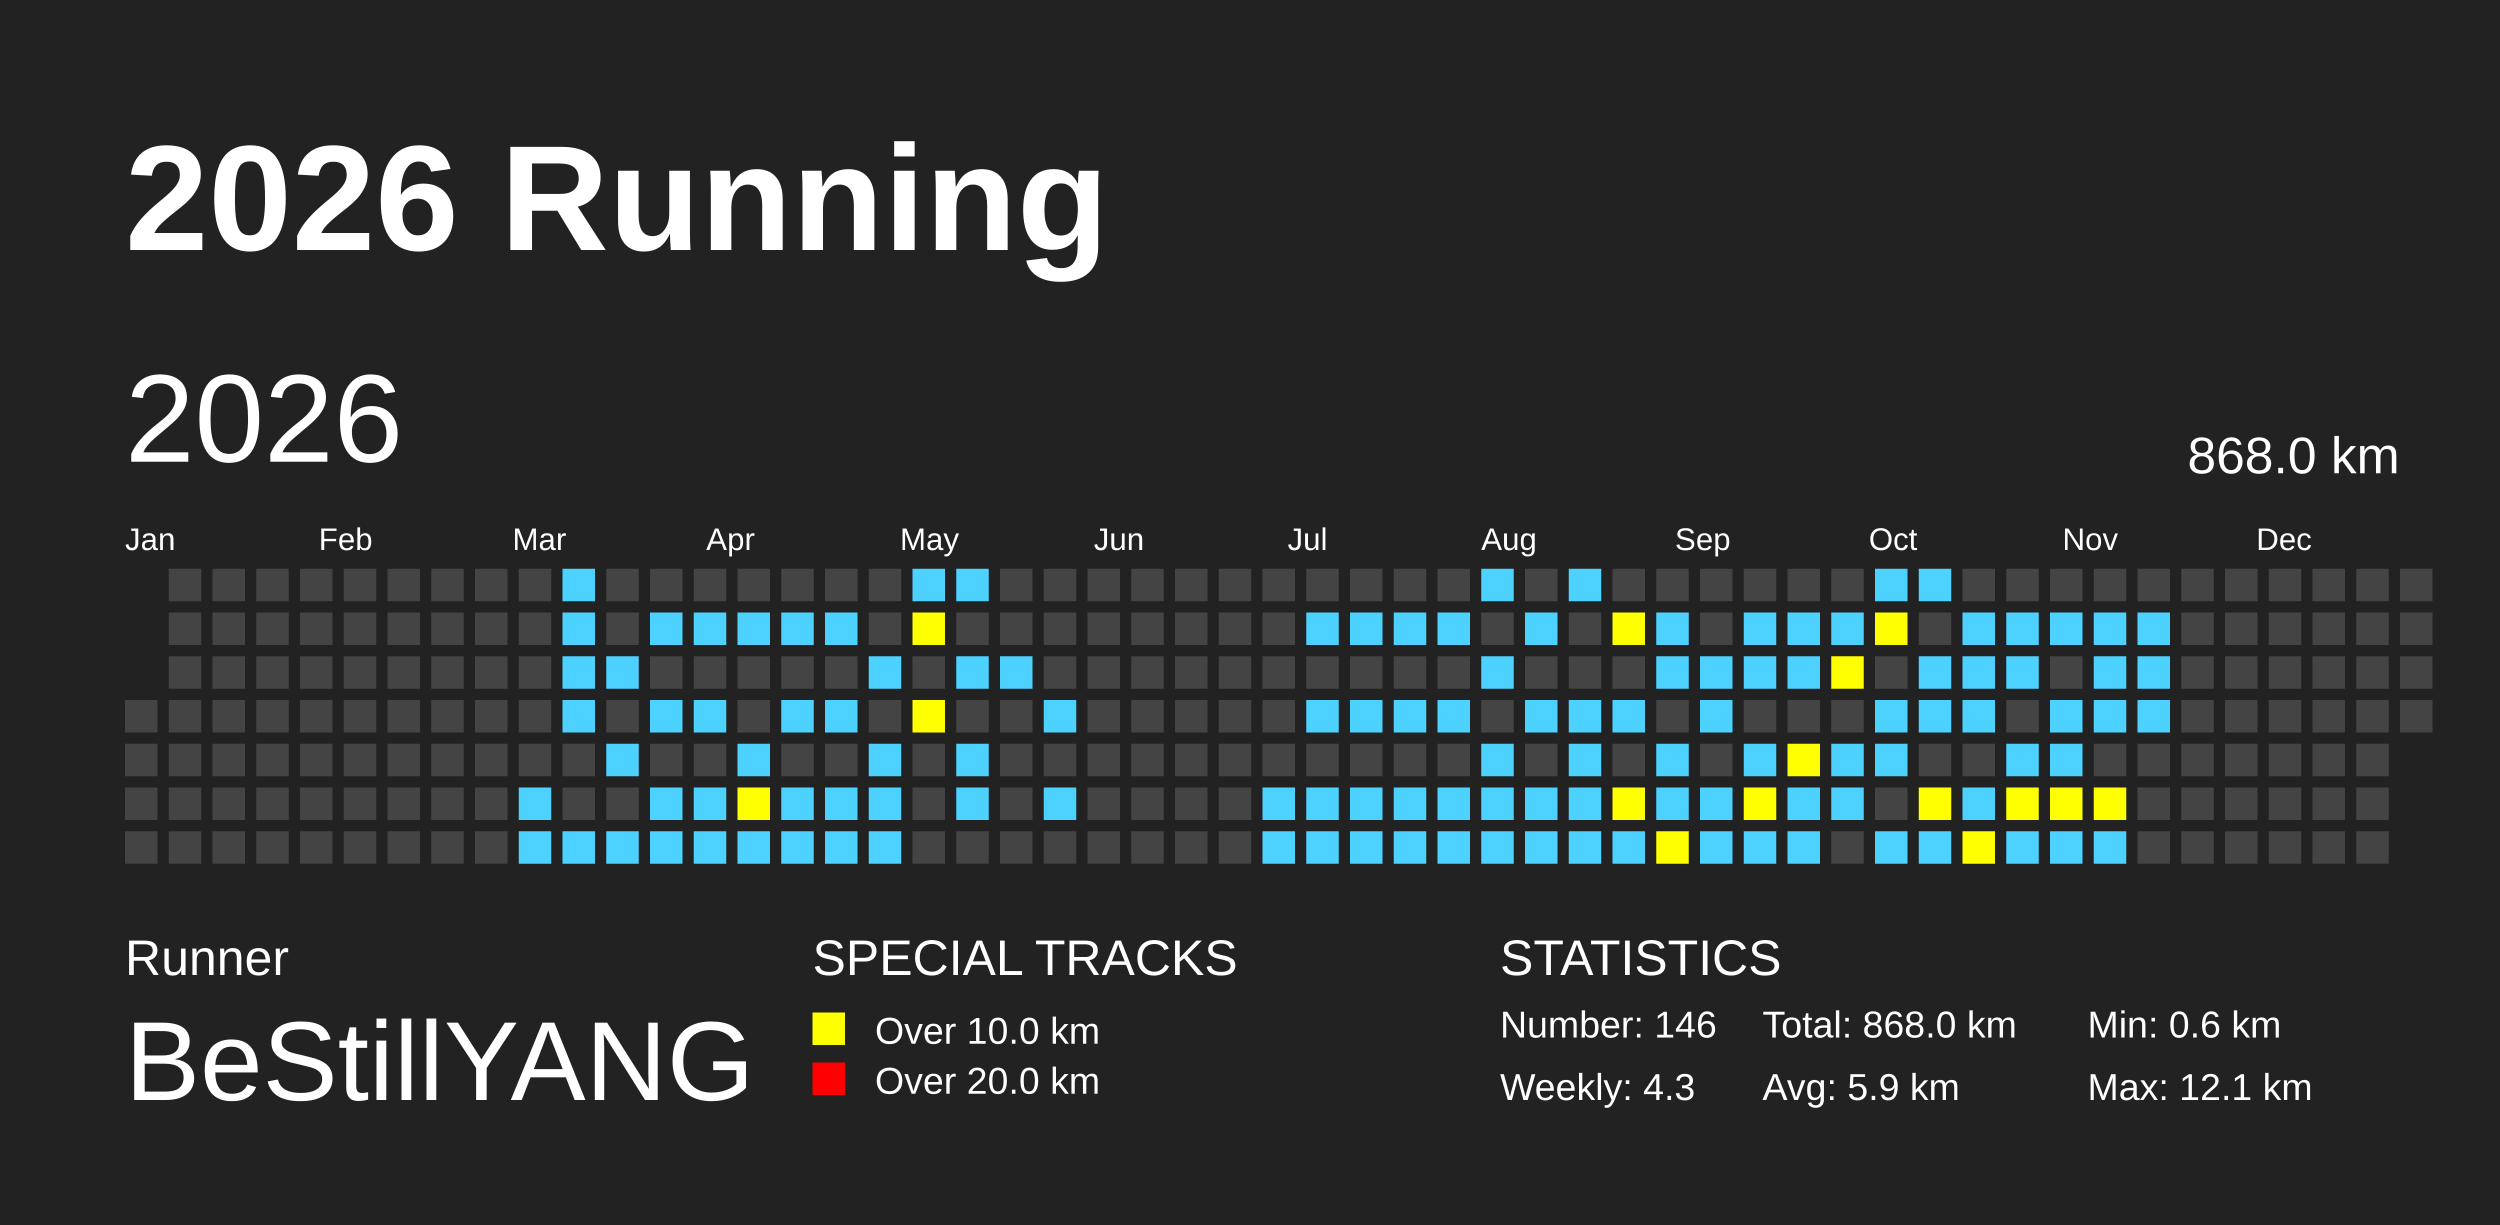
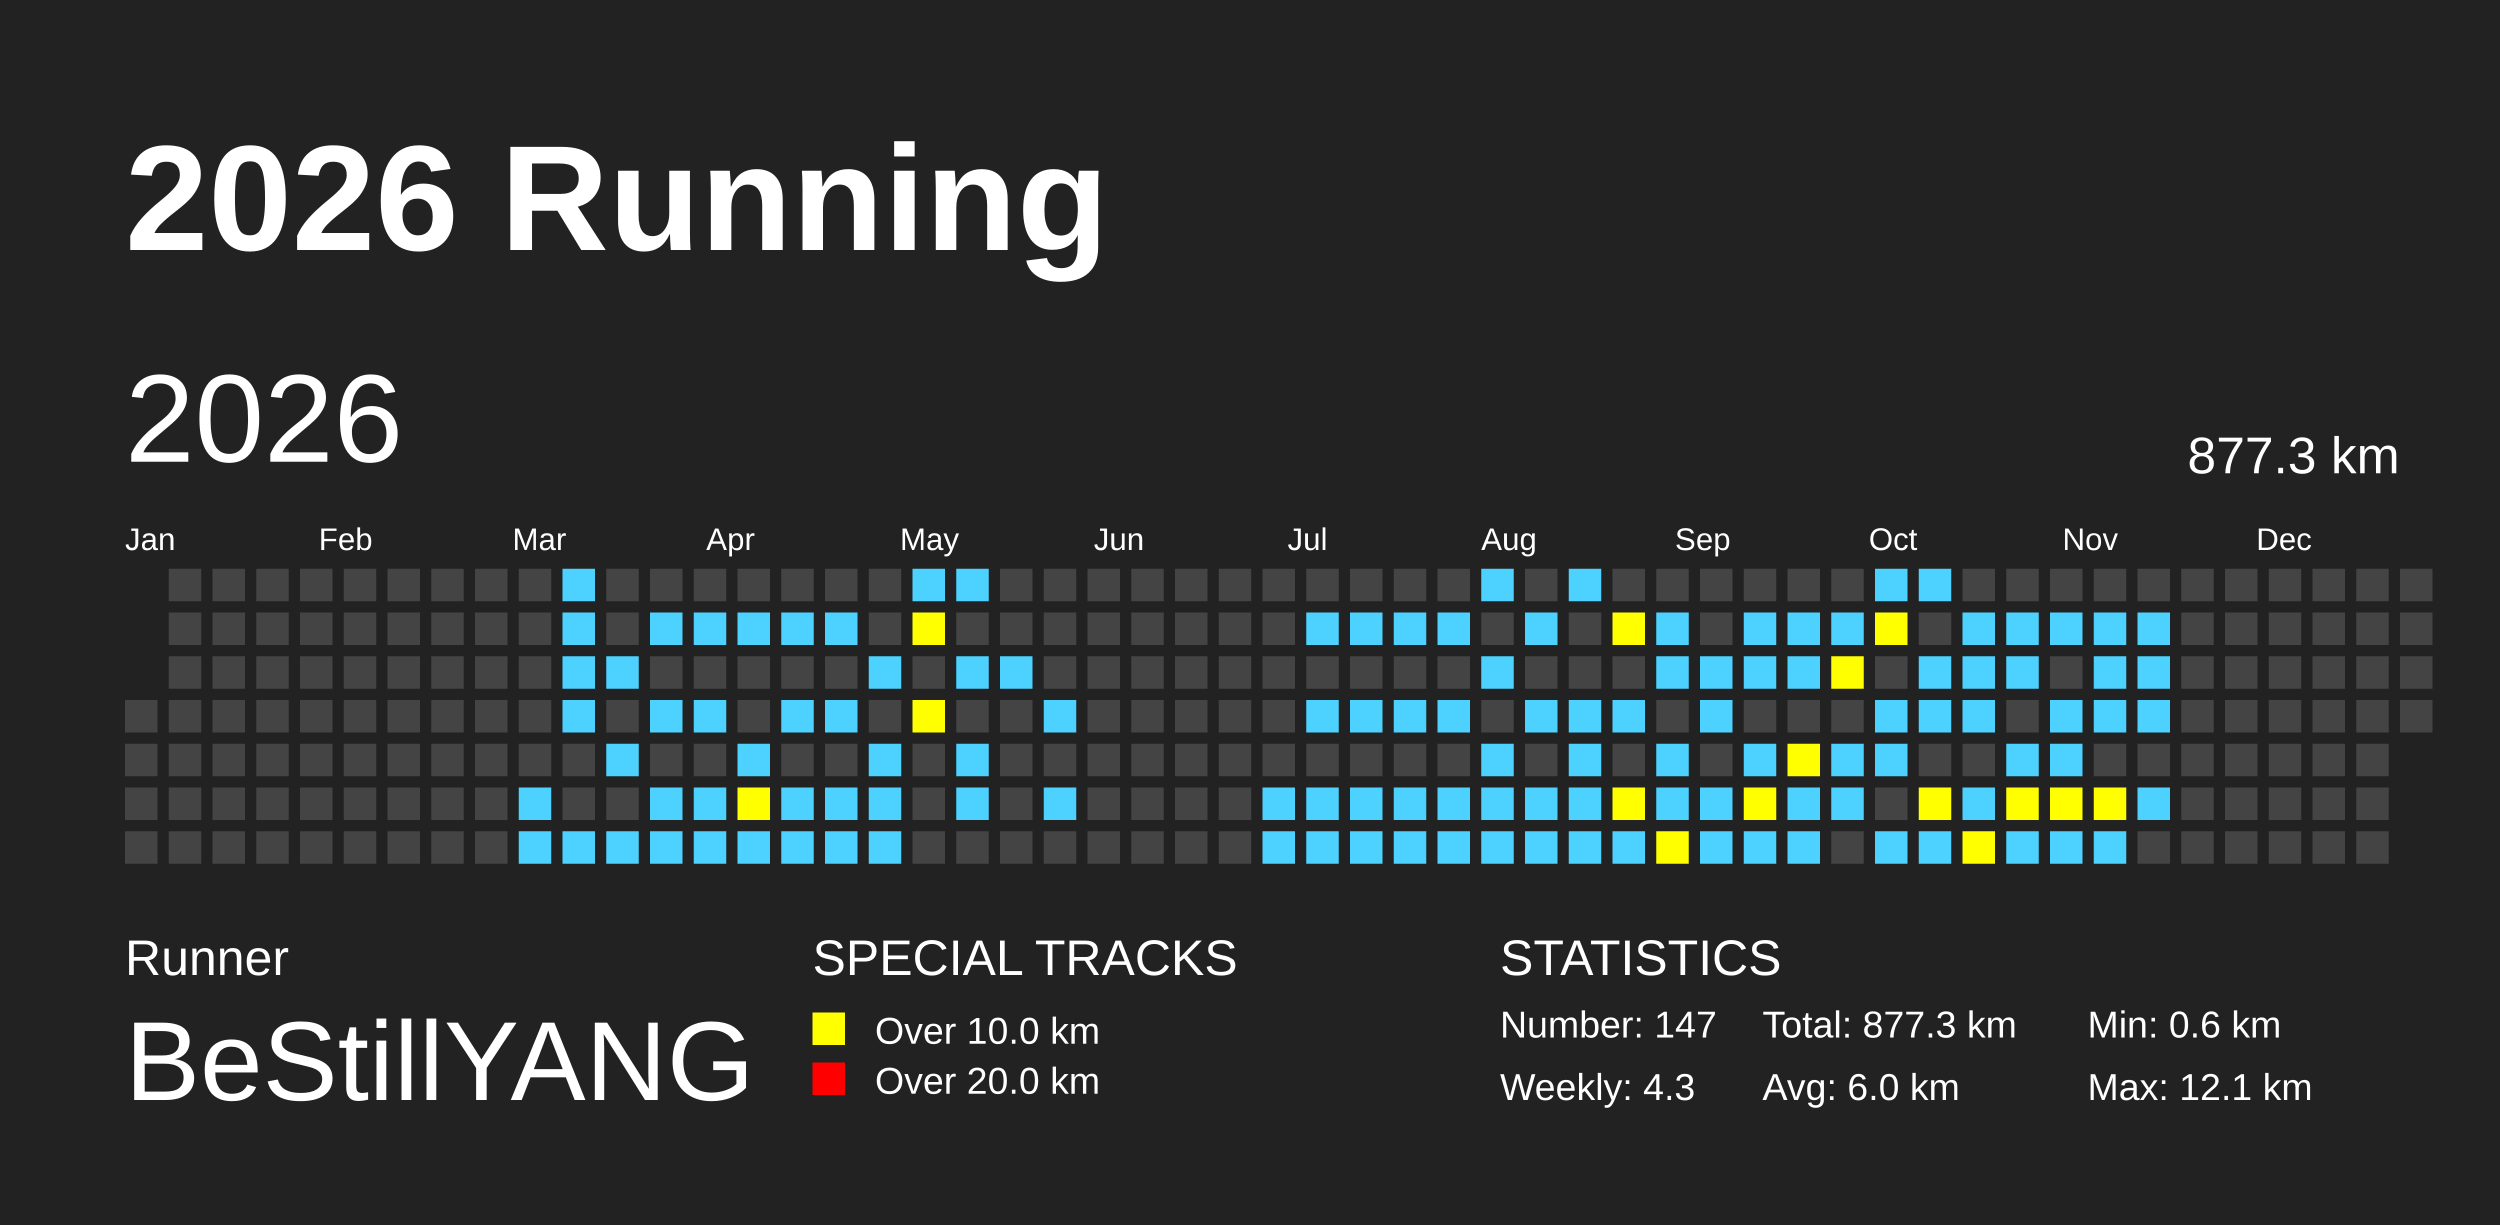
<svg xmlns="http://www.w3.org/2000/svg" baseProfile="full" height="98mm" version="1.1" viewBox="0,0,200,98" width="200mm">
  <defs>
    <pattern height="2" id="indoor-stripe" patternUnits="userSpaceOnUse" width="2">
      <line stroke="white" stroke-opacity="0.45" stroke-width="0.5" x1="0" x2="2" y1="2" y2="0" />
    </pattern>
  </defs>
  <rect fill="#222222" height="98" width="200" x="0" y="0" />
  <text fill="#FFFFFF" style="font-size:12px; font-family:Arial; font-weight:bold;" x="10" y="20">2026 Running</text>
  <text fill="#FFFFFF" style="font-size:4px; font-family:Arial" x="10" y="78">Runner</text>
  <text fill="#FFFFFF" style="font-size:9px; font-family:Arial" x="10" y="88">BeStillYANG</text>
  <text fill="#FFFFFF" style="font-size:4px; font-family:Arial" x="65" y="78">SPECIAL TRACKS</text>
  <rect fill="yellow" height="2.6" width="2.6" x="65" y="81" />
  <text fill="#FFFFFF" style="font-size:3px; font-family:Arial" x="70" y="83.5">Over 10.0 km</text>
  <rect fill="red" height="2.6" width="2.6" x="65" y="85" />
  <text fill="#FFFFFF" style="font-size:3px; font-family:Arial" x="70" y="87.5">Over 20.0 km</text>
  <text fill="#FFFFFF" style="font-size:4px; font-family:Arial" x="120" y="78">STATISTICS</text>
-   <text fill="#FFFFFF" style="font-size:3px; font-family:Arial" x="120" y="83">Number: 146</text>
+   <text fill="#FFFFFF" style="font-size:3px; font-family:Arial" x="120" y="83">Number: 147</text>
  <text fill="#FFFFFF" style="font-size:3px; font-family:Arial" x="120" y="88">Weekly: 4.3</text>
-   <text fill="#FFFFFF" style="font-size:3px; font-family:Arial" x="141" y="83">Total: 868.0 km</text>
-   <text fill="#FFFFFF" style="font-size:3px; font-family:Arial" x="141" y="88">Avg: 5.9 km</text>
+   <text fill="#FFFFFF" style="font-size:3px; font-family:Arial" x="141" y="83">Total: 877.3 km</text>
+   <text fill="#FFFFFF" style="font-size:3px; font-family:Arial" x="141" y="88">Avg: 6.0 km</text>
  <text fill="#FFFFFF" style="font-size:3px; font-family:Arial" x="167" y="83">Min: 0.6 km</text>
  <text fill="#FFFFFF" style="font-size:3px; font-family:Arial" x="167" y="88">Max: 12.1 km</text>
  <text dominant-baseline="hanging" fill="#FFFFFF" style="font-size:10.0px; font-family:Arial;" x="10" y="30">2026</text>
-   <text dominant-baseline="hanging" fill="#FFFFFF" style="font-size:4.125px; font-family:Arial;" x="175" y="35">868.0 km</text>
+   <text dominant-baseline="hanging" fill="#FFFFFF" style="font-size:4.125px; font-family:Arial;" x="175" y="35">877.3 km</text>
  <text fill="#FFFFFF" style="font-size:2.5px; font-family:Arial" x="10.0" y="44">Jan</text>
  <text fill="#FFFFFF" style="font-size:2.5px; font-family:Arial" x="25.5" y="44">Feb</text>
  <text fill="#FFFFFF" style="font-size:2.5px; font-family:Arial" x="41.0" y="44">Mar</text>
  <text fill="#FFFFFF" style="font-size:2.5px; font-family:Arial" x="56.5" y="44">Apr</text>
  <text fill="#FFFFFF" style="font-size:2.5px; font-family:Arial" x="72.0" y="44">May</text>
  <text fill="#FFFFFF" style="font-size:2.5px; font-family:Arial" x="87.5" y="44">Jun</text>
  <text fill="#FFFFFF" style="font-size:2.5px; font-family:Arial" x="103.0" y="44">Jul</text>
  <text fill="#FFFFFF" style="font-size:2.5px; font-family:Arial" x="118.5" y="44">Aug</text>
  <text fill="#FFFFFF" style="font-size:2.5px; font-family:Arial" x="134.0" y="44">Sep</text>
  <text fill="#FFFFFF" style="font-size:2.5px; font-family:Arial" x="149.5" y="44">Oct</text>
  <text fill="#FFFFFF" style="font-size:2.5px; font-family:Arial" x="165.0" y="44">Nov</text>
  <text fill="#FFFFFF" style="font-size:2.5px; font-family:Arial" x="180.5" y="44">Dec</text>
  <rect fill="#444444" height="2.6" width="2.6" x="10.0" y="56.0" />
  <rect fill="#444444" height="2.6" width="2.6" x="10.0" y="59.5" />
  <rect fill="#444444" height="2.6" width="2.6" x="10.0" y="63.0" />
  <rect fill="#444444" height="2.6" width="2.6" x="10.0" y="66.5" />
  <rect fill="#444444" height="2.6" width="2.6" x="13.5" y="45.5" />
  <rect fill="#444444" height="2.6" width="2.6" x="13.5" y="49.0" />
  <rect fill="#444444" height="2.6" width="2.6" x="13.5" y="52.5" />
  <rect fill="#444444" height="2.6" width="2.6" x="13.5" y="56.0" />
  <rect fill="#444444" height="2.6" width="2.6" x="13.5" y="59.5" />
  <rect fill="#444444" height="2.6" width="2.6" x="13.5" y="63.0" />
  <rect fill="#444444" height="2.6" width="2.6" x="13.5" y="66.5" />
  <rect fill="#444444" height="2.6" width="2.6" x="17.0" y="45.5" />
  <rect fill="#444444" height="2.6" width="2.6" x="17.0" y="49.0" />
  <rect fill="#444444" height="2.6" width="2.6" x="17.0" y="52.5" />
  <rect fill="#444444" height="2.6" width="2.6" x="17.0" y="56.0" />
  <rect fill="#444444" height="2.6" width="2.6" x="17.0" y="59.5" />
  <rect fill="#444444" height="2.6" width="2.6" x="17.0" y="63.0" />
  <rect fill="#444444" height="2.6" width="2.6" x="17.0" y="66.5" />
  <rect fill="#444444" height="2.6" width="2.6" x="20.5" y="45.5" />
  <rect fill="#444444" height="2.6" width="2.6" x="20.5" y="49.0" />
  <rect fill="#444444" height="2.6" width="2.6" x="20.5" y="52.5" />
  <rect fill="#444444" height="2.6" width="2.6" x="20.5" y="56.0" />
  <rect fill="#444444" height="2.6" width="2.6" x="20.5" y="59.5" />
  <rect fill="#444444" height="2.6" width="2.6" x="20.5" y="63.0" />
  <rect fill="#444444" height="2.6" width="2.6" x="20.5" y="66.5" />
  <rect fill="#444444" height="2.6" width="2.6" x="24.0" y="45.5" />
  <rect fill="#444444" height="2.6" width="2.6" x="24.0" y="49.0" />
  <rect fill="#444444" height="2.6" width="2.6" x="24.0" y="52.5" />
  <rect fill="#444444" height="2.6" width="2.6" x="24.0" y="56.0" />
  <rect fill="#444444" height="2.6" width="2.6" x="24.0" y="59.5" />
  <rect fill="#444444" height="2.6" width="2.6" x="24.0" y="63.0" />
  <rect fill="#444444" height="2.6" width="2.6" x="24.0" y="66.5" />
  <rect fill="#444444" height="2.6" width="2.6" x="27.5" y="45.5" />
  <rect fill="#444444" height="2.6" width="2.6" x="27.5" y="49.0" />
  <rect fill="#444444" height="2.6" width="2.6" x="27.5" y="52.5" />
  <rect fill="#444444" height="2.6" width="2.6" x="27.5" y="56.0" />
  <rect fill="#444444" height="2.6" width="2.6" x="27.5" y="59.5" />
  <rect fill="#444444" height="2.6" width="2.6" x="27.5" y="63.0" />
  <rect fill="#444444" height="2.6" width="2.6" x="27.5" y="66.5" />
  <rect fill="#444444" height="2.6" width="2.6" x="31.0" y="45.5" />
  <rect fill="#444444" height="2.6" width="2.6" x="31.0" y="49.0" />
  <rect fill="#444444" height="2.6" width="2.6" x="31.0" y="52.5" />
  <rect fill="#444444" height="2.6" width="2.6" x="31.0" y="56.0" />
  <rect fill="#444444" height="2.6" width="2.6" x="31.0" y="59.5" />
  <rect fill="#444444" height="2.6" width="2.6" x="31.0" y="63.0" />
  <rect fill="#444444" height="2.6" width="2.6" x="31.0" y="66.5" />
  <rect fill="#444444" height="2.6" width="2.6" x="34.5" y="45.5" />
  <rect fill="#444444" height="2.6" width="2.6" x="34.5" y="49.0" />
  <rect fill="#444444" height="2.6" width="2.6" x="34.5" y="52.5" />
  <rect fill="#444444" height="2.6" width="2.6" x="34.5" y="56.0" />
  <rect fill="#444444" height="2.6" width="2.6" x="34.5" y="59.5" />
  <rect fill="#444444" height="2.6" width="2.6" x="34.5" y="63.0" />
  <rect fill="#444444" height="2.6" width="2.6" x="34.5" y="66.5" />
  <rect fill="#444444" height="2.6" width="2.6" x="38.0" y="45.5" />
  <rect fill="#444444" height="2.6" width="2.6" x="38.0" y="49.0" />
  <rect fill="#444444" height="2.6" width="2.6" x="38.0" y="52.5" />
  <rect fill="#444444" height="2.6" width="2.6" x="38.0" y="56.0" />
  <rect fill="#444444" height="2.6" width="2.6" x="38.0" y="59.5" />
  <rect fill="#444444" height="2.6" width="2.6" x="38.0" y="63.0" />
  <rect fill="#444444" height="2.6" width="2.6" x="38.0" y="66.5" />
  <rect fill="#444444" height="2.6" width="2.6" x="41.5" y="45.5" />
  <rect fill="#444444" height="2.6" width="2.6" x="41.5" y="49.0" />
  <rect fill="#444444" height="2.6" width="2.6" x="41.5" y="52.5" />
  <rect fill="#444444" height="2.6" width="2.6" x="41.5" y="56.0" />
  <rect fill="#444444" height="2.6" width="2.6" x="41.5" y="59.5" />
  <rect fill="#4DD2FF" height="2.6" width="2.6" x="41.5" y="63.0" />
  <rect fill="#4DD2FF" height="2.6" width="2.6" x="41.5" y="66.5" />
  <rect fill="#4DD2FF" height="2.6" width="2.6" x="45.0" y="45.5" />
  <rect fill="#4DD2FF" height="2.6" width="2.6" x="45.0" y="49.0" />
  <rect fill="#4DD2FF" height="2.6" width="2.6" x="45.0" y="52.5" />
  <rect fill="#4DD2FF" height="2.6" width="2.6" x="45.0" y="56.0" />
  <rect fill="#444444" height="2.6" width="2.6" x="45.0" y="59.5" />
  <rect fill="#444444" height="2.6" width="2.6" x="45.0" y="63.0" />
  <rect fill="#4DD2FF" height="2.6" width="2.6" x="45.0" y="66.5" />
  <rect fill="#444444" height="2.6" width="2.6" x="48.5" y="45.5" />
  <rect fill="#444444" height="2.6" width="2.6" x="48.5" y="49.0" />
  <rect fill="#4DD2FF" height="2.6" width="2.6" x="48.5" y="52.5" />
  <rect fill="#444444" height="2.6" width="2.6" x="48.5" y="56.0" />
  <rect fill="#4DD2FF" height="2.6" width="2.6" x="48.5" y="59.5" />
  <rect fill="#444444" height="2.6" width="2.6" x="48.5" y="63.0" />
  <rect fill="#4DD2FF" height="2.6" width="2.6" x="48.5" y="66.5" />
  <rect fill="#444444" height="2.6" width="2.6" x="52.0" y="45.5" />
  <rect fill="#4DD2FF" height="2.6" width="2.6" x="52.0" y="49.0" />
  <rect fill="#444444" height="2.6" width="2.6" x="52.0" y="52.5" />
  <rect fill="#4DD2FF" height="2.6" width="2.6" x="52.0" y="56.0" />
  <rect fill="#444444" height="2.6" width="2.6" x="52.0" y="59.5" />
  <rect fill="#4DD2FF" height="2.6" width="2.6" x="52.0" y="63.0" />
  <rect fill="#4DD2FF" height="2.6" width="2.6" x="52.0" y="66.5" />
  <rect fill="#444444" height="2.6" width="2.6" x="55.5" y="45.5" />
  <rect fill="#4DD2FF" height="2.6" width="2.6" x="55.5" y="49.0" />
  <rect fill="#444444" height="2.6" width="2.6" x="55.5" y="52.5" />
  <rect fill="#4DD2FF" height="2.6" width="2.6" x="55.5" y="56.0" />
  <rect fill="#444444" height="2.6" width="2.6" x="55.5" y="59.5" />
  <rect fill="#4DD2FF" height="2.6" width="2.6" x="55.5" y="63.0" />
  <rect fill="#4DD2FF" height="2.6" width="2.6" x="55.5" y="66.5" />
  <rect fill="#444444" height="2.6" width="2.6" x="59.0" y="45.5" />
  <rect fill="#4DD2FF" height="2.6" width="2.6" x="59.0" y="49.0" />
  <rect fill="#444444" height="2.6" width="2.6" x="59.0" y="52.5" />
  <rect fill="#444444" height="2.6" width="2.6" x="59.0" y="56.0" />
  <rect fill="#4DD2FF" height="2.6" width="2.6" x="59.0" y="59.5" />
  <rect fill="yellow" height="2.6" width="2.6" x="59.0" y="63.0" />
  <rect fill="#4DD2FF" height="2.6" width="2.6" x="59.0" y="66.5" />
  <rect fill="#444444" height="2.6" width="2.6" x="62.5" y="45.5" />
  <rect fill="#4DD2FF" height="2.6" width="2.6" x="62.5" y="49.0" />
  <rect fill="#444444" height="2.6" width="2.6" x="62.5" y="52.5" />
  <rect fill="#4DD2FF" height="2.6" width="2.6" x="62.5" y="56.0" />
  <rect fill="#444444" height="2.6" width="2.6" x="62.5" y="59.5" />
  <rect fill="#4DD2FF" height="2.6" width="2.6" x="62.5" y="63.0" />
  <rect fill="#4DD2FF" height="2.6" width="2.6" x="62.5" y="66.5" />
  <rect fill="#444444" height="2.6" width="2.6" x="66.0" y="45.5" />
  <rect fill="#4DD2FF" height="2.6" width="2.6" x="66.0" y="49.0" />
  <rect fill="#444444" height="2.6" width="2.6" x="66.0" y="52.5" />
  <rect fill="#4DD2FF" height="2.6" width="2.6" x="66.0" y="56.0" />
  <rect fill="#444444" height="2.6" width="2.6" x="66.0" y="59.5" />
  <rect fill="#4DD2FF" height="2.6" width="2.6" x="66.0" y="63.0" />
  <rect fill="#4DD2FF" height="2.6" width="2.6" x="66.0" y="66.5" />
  <rect fill="#444444" height="2.6" width="2.6" x="69.5" y="45.5" />
  <rect fill="#444444" height="2.6" width="2.6" x="69.5" y="49.0" />
  <rect fill="#4DD2FF" height="2.6" width="2.6" x="69.5" y="52.5" />
  <rect fill="#444444" height="2.6" width="2.6" x="69.5" y="56.0" />
  <rect fill="#4DD2FF" height="2.6" width="2.6" x="69.5" y="59.5" />
  <rect fill="#4DD2FF" height="2.6" width="2.6" x="69.5" y="63.0" />
  <rect fill="#4DD2FF" height="2.6" width="2.6" x="69.5" y="66.5" />
  <rect fill="#4DD2FF" height="2.6" width="2.6" x="73.0" y="45.5" />
  <rect fill="yellow" height="2.6" width="2.6" x="73.0" y="49.0" />
  <rect fill="#444444" height="2.6" width="2.6" x="73.0" y="52.5" />
  <rect fill="yellow" height="2.6" width="2.6" x="73.0" y="56.0" />
  <rect fill="#444444" height="2.6" width="2.6" x="73.0" y="59.5" />
  <rect fill="#444444" height="2.6" width="2.6" x="73.0" y="63.0" />
  <rect fill="#444444" height="2.6" width="2.6" x="73.0" y="66.5" />
  <rect fill="#4DD2FF" height="2.6" width="2.6" x="76.5" y="45.5" />
  <rect fill="#444444" height="2.6" width="2.6" x="76.5" y="49.0" />
  <rect fill="#4DD2FF" height="2.6" width="2.6" x="76.5" y="52.5" />
  <rect fill="#444444" height="2.6" width="2.6" x="76.5" y="56.0" />
  <rect fill="#4DD2FF" height="2.6" width="2.6" x="76.5" y="59.5" />
  <rect fill="#4DD2FF" height="2.6" width="2.6" x="76.5" y="63.0" />
  <rect fill="#444444" height="2.6" width="2.6" x="76.5" y="66.5" />
  <rect fill="#444444" height="2.6" width="2.6" x="80.0" y="45.5" />
  <rect fill="#444444" height="2.6" width="2.6" x="80.0" y="49.0" />
  <rect fill="#4DD2FF" height="2.6" width="2.6" x="80.0" y="52.5" />
  <rect fill="#444444" height="2.6" width="2.6" x="80.0" y="56.0" />
  <rect fill="#444444" height="2.6" width="2.6" x="80.0" y="59.5" />
  <rect fill="#444444" height="2.6" width="2.6" x="80.0" y="63.0" />
  <rect fill="#444444" height="2.6" width="2.6" x="80.0" y="66.5" />
  <rect fill="#444444" height="2.6" width="2.6" x="83.5" y="45.5" />
  <rect fill="#444444" height="2.6" width="2.6" x="83.5" y="49.0" />
  <rect fill="#444444" height="2.6" width="2.6" x="83.5" y="52.5" />
  <rect fill="#4DD2FF" height="2.6" width="2.6" x="83.5" y="56.0" />
  <rect fill="#444444" height="2.6" width="2.6" x="83.5" y="59.5" />
  <rect fill="#4DD2FF" height="2.6" width="2.6" x="83.5" y="63.0" />
  <rect fill="#444444" height="2.6" width="2.6" x="83.5" y="66.5" />
  <rect fill="#444444" height="2.6" width="2.6" x="87.0" y="45.5" />
  <rect fill="#444444" height="2.6" width="2.6" x="87.0" y="49.0" />
  <rect fill="#444444" height="2.6" width="2.6" x="87.0" y="52.5" />
  <rect fill="#444444" height="2.6" width="2.6" x="87.0" y="56.0" />
  <rect fill="#444444" height="2.6" width="2.6" x="87.0" y="59.5" />
  <rect fill="#444444" height="2.6" width="2.6" x="87.0" y="63.0" />
  <rect fill="#444444" height="2.6" width="2.6" x="87.0" y="66.5" />
  <rect fill="#444444" height="2.6" width="2.6" x="90.5" y="45.5" />
  <rect fill="#444444" height="2.6" width="2.6" x="90.5" y="49.0" />
  <rect fill="#444444" height="2.6" width="2.6" x="90.5" y="52.5" />
  <rect fill="#444444" height="2.6" width="2.6" x="90.5" y="56.0" />
  <rect fill="#444444" height="2.6" width="2.6" x="90.5" y="59.5" />
  <rect fill="#444444" height="2.6" width="2.6" x="90.5" y="63.0" />
  <rect fill="#444444" height="2.6" width="2.6" x="90.5" y="66.5" />
  <rect fill="#444444" height="2.6" width="2.6" x="94.0" y="45.5" />
  <rect fill="#444444" height="2.6" width="2.6" x="94.0" y="49.0" />
  <rect fill="#444444" height="2.6" width="2.6" x="94.0" y="52.5" />
  <rect fill="#444444" height="2.6" width="2.6" x="94.0" y="56.0" />
  <rect fill="#444444" height="2.6" width="2.6" x="94.0" y="59.5" />
  <rect fill="#444444" height="2.6" width="2.6" x="94.0" y="63.0" />
  <rect fill="#444444" height="2.6" width="2.6" x="94.0" y="66.5" />
  <rect fill="#444444" height="2.6" width="2.6" x="97.5" y="45.5" />
  <rect fill="#444444" height="2.6" width="2.6" x="97.5" y="49.0" />
  <rect fill="#444444" height="2.6" width="2.6" x="97.5" y="52.5" />
  <rect fill="#444444" height="2.6" width="2.6" x="97.5" y="56.0" />
  <rect fill="#444444" height="2.6" width="2.6" x="97.5" y="59.5" />
  <rect fill="#444444" height="2.6" width="2.6" x="97.5" y="63.0" />
  <rect fill="#444444" height="2.6" width="2.6" x="97.5" y="66.5" />
  <rect fill="#444444" height="2.6" width="2.6" x="101.0" y="45.5" />
  <rect fill="#444444" height="2.6" width="2.6" x="101.0" y="49.0" />
  <rect fill="#444444" height="2.6" width="2.6" x="101.0" y="52.5" />
  <rect fill="#444444" height="2.6" width="2.6" x="101.0" y="56.0" />
  <rect fill="#444444" height="2.6" width="2.6" x="101.0" y="59.5" />
  <rect fill="#4DD2FF" height="2.6" width="2.6" x="101.0" y="63.0" />
  <rect fill="#4DD2FF" height="2.6" width="2.6" x="101.0" y="66.5" />
  <rect fill="#444444" height="2.6" width="2.6" x="104.5" y="45.5" />
  <rect fill="#4DD2FF" height="2.6" width="2.6" x="104.5" y="49.0" />
  <rect fill="#444444" height="2.6" width="2.6" x="104.5" y="52.5" />
  <rect fill="#4DD2FF" height="2.6" width="2.6" x="104.5" y="56.0" />
  <rect fill="#444444" height="2.6" width="2.6" x="104.5" y="59.5" />
  <rect fill="#4DD2FF" height="2.6" width="2.6" x="104.5" y="63.0" />
  <rect fill="#4DD2FF" height="2.6" width="2.6" x="104.5" y="66.5" />
  <rect fill="#444444" height="2.6" width="2.6" x="108.0" y="45.5" />
  <rect fill="#4DD2FF" height="2.6" width="2.6" x="108.0" y="49.0" />
  <rect fill="#444444" height="2.6" width="2.6" x="108.0" y="52.5" />
  <rect fill="#4DD2FF" height="2.6" width="2.6" x="108.0" y="56.0" />
  <rect fill="#444444" height="2.6" width="2.6" x="108.0" y="59.5" />
  <rect fill="#4DD2FF" height="2.6" width="2.6" x="108.0" y="63.0" />
  <rect fill="#4DD2FF" height="2.6" width="2.6" x="108.0" y="66.5" />
  <rect fill="#444444" height="2.6" width="2.6" x="111.5" y="45.5" />
  <rect fill="#4DD2FF" height="2.6" width="2.6" x="111.5" y="49.0" />
  <rect fill="#444444" height="2.6" width="2.6" x="111.5" y="52.5" />
  <rect fill="#4DD2FF" height="2.6" width="2.6" x="111.5" y="56.0" />
  <rect fill="#444444" height="2.6" width="2.6" x="111.5" y="59.5" />
  <rect fill="#4DD2FF" height="2.6" width="2.6" x="111.5" y="63.0" />
  <rect fill="#4DD2FF" height="2.6" width="2.6" x="111.5" y="66.5" />
  <rect fill="#444444" height="2.6" width="2.6" x="115.0" y="45.5" />
  <rect fill="#4DD2FF" height="2.6" width="2.6" x="115.0" y="49.0" />
  <rect fill="#444444" height="2.6" width="2.6" x="115.0" y="52.5" />
  <rect fill="#4DD2FF" height="2.6" width="2.6" x="115.0" y="56.0" />
  <rect fill="#444444" height="2.6" width="2.6" x="115.0" y="59.5" />
  <rect fill="#4DD2FF" height="2.6" width="2.6" x="115.0" y="63.0" />
  <rect fill="#4DD2FF" height="2.6" width="2.6" x="115.0" y="66.5" />
  <rect fill="#4DD2FF" height="2.6" width="2.6" x="118.5" y="45.5" />
  <rect fill="#444444" height="2.6" width="2.6" x="118.5" y="49.0" />
  <rect fill="#4DD2FF" height="2.6" width="2.6" x="118.5" y="52.5" />
  <rect fill="#444444" height="2.6" width="2.6" x="118.5" y="56.0" />
  <rect fill="#4DD2FF" height="2.6" width="2.6" x="118.5" y="59.5" />
  <rect fill="#4DD2FF" height="2.6" width="2.6" x="118.5" y="63.0" />
  <rect fill="#4DD2FF" height="2.6" width="2.6" x="118.5" y="66.5" />
  <rect fill="#444444" height="2.6" width="2.6" x="122.0" y="45.5" />
  <rect fill="#4DD2FF" height="2.6" width="2.6" x="122.0" y="49.0" />
  <rect fill="#444444" height="2.6" width="2.6" x="122.0" y="52.5" />
  <rect fill="#4DD2FF" height="2.6" width="2.6" x="122.0" y="56.0" />
  <rect fill="#444444" height="2.6" width="2.6" x="122.0" y="59.5" />
  <rect fill="#4DD2FF" height="2.6" width="2.6" x="122.0" y="63.0" />
  <rect fill="#4DD2FF" height="2.6" width="2.6" x="122.0" y="66.5" />
  <rect fill="#4DD2FF" height="2.6" width="2.6" x="125.5" y="45.5" />
  <rect fill="#444444" height="2.6" width="2.6" x="125.5" y="49.0" />
  <rect fill="#444444" height="2.6" width="2.6" x="125.5" y="52.5" />
  <rect fill="#4DD2FF" height="2.6" width="2.6" x="125.5" y="56.0" />
  <rect fill="#4DD2FF" height="2.6" width="2.6" x="125.5" y="59.5" />
  <rect fill="#4DD2FF" height="2.6" width="2.6" x="125.5" y="63.0" />
  <rect fill="#4DD2FF" height="2.6" width="2.6" x="125.5" y="66.5" />
  <rect fill="#444444" height="2.6" width="2.6" x="129.0" y="45.5" />
  <rect fill="yellow" height="2.6" width="2.6" x="129.0" y="49.0" />
  <rect fill="#444444" height="2.6" width="2.6" x="129.0" y="52.5" />
  <rect fill="#4DD2FF" height="2.6" width="2.6" x="129.0" y="56.0" />
  <rect fill="#444444" height="2.6" width="2.6" x="129.0" y="59.5" />
  <rect fill="yellow" height="2.6" width="2.6" x="129.0" y="63.0" />
  <rect fill="#4DD2FF" height="2.6" width="2.6" x="129.0" y="66.5" />
  <rect fill="#444444" height="2.6" width="2.6" x="132.5" y="45.5" />
  <rect fill="#4DD2FF" height="2.6" width="2.6" x="132.5" y="49.0" />
  <rect fill="#4DD2FF" height="2.6" width="2.6" x="132.5" y="52.5" />
  <rect fill="#444444" height="2.6" width="2.6" x="132.5" y="56.0" />
  <rect fill="#4DD2FF" height="2.6" width="2.6" x="132.5" y="59.5" />
  <rect fill="#4DD2FF" height="2.6" width="2.6" x="132.5" y="63.0" />
  <rect fill="yellow" height="2.6" width="2.6" x="132.5" y="66.5" />
  <rect fill="#444444" height="2.6" width="2.6" x="136.0" y="45.5" />
  <rect fill="#444444" height="2.6" width="2.6" x="136.0" y="49.0" />
  <rect fill="#4DD2FF" height="2.6" width="2.6" x="136.0" y="52.5" />
  <rect fill="#4DD2FF" height="2.6" width="2.6" x="136.0" y="56.0" />
  <rect fill="#444444" height="2.6" width="2.6" x="136.0" y="59.5" />
  <rect fill="#4DD2FF" height="2.6" width="2.6" x="136.0" y="63.0" />
  <rect fill="#4DD2FF" height="2.6" width="2.6" x="136.0" y="66.5" />
  <rect fill="#444444" height="2.6" width="2.6" x="139.5" y="45.5" />
  <rect fill="#4DD2FF" height="2.6" width="2.6" x="139.5" y="49.0" />
  <rect fill="#4DD2FF" height="2.6" width="2.6" x="139.5" y="52.5" />
  <rect fill="#444444" height="2.6" width="2.6" x="139.5" y="56.0" />
  <rect fill="#4DD2FF" height="2.6" width="2.6" x="139.5" y="59.5" />
  <rect fill="yellow" height="2.6" width="2.6" x="139.5" y="63.0" />
  <rect fill="#4DD2FF" height="2.6" width="2.6" x="139.5" y="66.5" />
  <rect fill="#444444" height="2.6" width="2.6" x="143.0" y="45.5" />
  <rect fill="#4DD2FF" height="2.6" width="2.6" x="143.0" y="49.0" />
  <rect fill="#4DD2FF" height="2.6" width="2.6" x="143.0" y="52.5" />
  <rect fill="#444444" height="2.6" width="2.6" x="143.0" y="56.0" />
  <rect fill="yellow" height="2.6" width="2.6" x="143.0" y="59.5" />
  <rect fill="#4DD2FF" height="2.6" width="2.6" x="143.0" y="63.0" />
  <rect fill="#4DD2FF" height="2.6" width="2.6" x="143.0" y="66.5" />
  <rect fill="#444444" height="2.6" width="2.6" x="146.5" y="45.5" />
  <rect fill="#4DD2FF" height="2.6" width="2.6" x="146.5" y="49.0" />
  <rect fill="yellow" height="2.6" width="2.6" x="146.5" y="52.5" />
  <rect fill="#444444" height="2.6" width="2.6" x="146.5" y="56.0" />
  <rect fill="#4DD2FF" height="2.6" width="2.6" x="146.5" y="59.5" />
  <rect fill="#4DD2FF" height="2.6" width="2.6" x="146.5" y="63.0" />
  <rect fill="#444444" height="2.6" width="2.6" x="146.5" y="66.5" />
  <rect fill="#4DD2FF" height="2.6" width="2.6" x="150.0" y="45.5" />
  <rect fill="yellow" height="2.6" width="2.6" x="150.0" y="49.0" />
  <rect fill="#444444" height="2.6" width="2.6" x="150.0" y="52.5" />
  <rect fill="#4DD2FF" height="2.6" width="2.6" x="150.0" y="56.0" />
  <rect fill="#4DD2FF" height="2.6" width="2.6" x="150.0" y="59.5" />
  <rect fill="#444444" height="2.6" width="2.6" x="150.0" y="63.0" />
  <rect fill="#4DD2FF" height="2.6" width="2.6" x="150.0" y="66.5" />
  <rect fill="#4DD2FF" height="2.6" width="2.6" x="153.5" y="45.5" />
  <rect fill="#444444" height="2.6" width="2.6" x="153.5" y="49.0" />
  <rect fill="#4DD2FF" height="2.6" width="2.6" x="153.5" y="52.5" />
  <rect fill="#4DD2FF" height="2.6" width="2.6" x="153.5" y="56.0" />
  <rect fill="#444444" height="2.6" width="2.6" x="153.5" y="59.5" />
  <rect fill="yellow" height="2.6" width="2.6" x="153.5" y="63.0" />
  <rect fill="#4DD2FF" height="2.6" width="2.6" x="153.5" y="66.5" />
  <rect fill="#444444" height="2.6" width="2.6" x="157.0" y="45.5" />
  <rect fill="#4DD2FF" height="2.6" width="2.6" x="157.0" y="49.0" />
  <rect fill="#4DD2FF" height="2.6" width="2.6" x="157.0" y="52.5" />
  <rect fill="#4DD2FF" height="2.6" width="2.6" x="157.0" y="56.0" />
  <rect fill="#444444" height="2.6" width="2.6" x="157.0" y="59.5" />
  <rect fill="#4DD2FF" height="2.6" width="2.6" x="157.0" y="63.0" />
  <rect fill="yellow" height="2.6" width="2.6" x="157.0" y="66.5" />
  <rect fill="#444444" height="2.6" width="2.6" x="160.5" y="45.5" />
  <rect fill="#4DD2FF" height="2.6" width="2.6" x="160.5" y="49.0" />
  <rect fill="#4DD2FF" height="2.6" width="2.6" x="160.5" y="52.5" />
  <rect fill="#444444" height="2.6" width="2.6" x="160.5" y="56.0" />
  <rect fill="#4DD2FF" height="2.6" width="2.6" x="160.5" y="59.5" />
  <rect fill="yellow" height="2.6" width="2.6" x="160.5" y="63.0" />
  <rect fill="#4DD2FF" height="2.6" width="2.6" x="160.5" y="66.5" />
  <rect fill="#444444" height="2.6" width="2.6" x="164.0" y="45.5" />
  <rect fill="#4DD2FF" height="2.6" width="2.6" x="164.0" y="49.0" />
  <rect fill="#444444" height="2.6" width="2.6" x="164.0" y="52.5" />
  <rect fill="#4DD2FF" height="2.6" width="2.6" x="164.0" y="56.0" />
  <rect fill="#4DD2FF" height="2.6" width="2.6" x="164.0" y="59.5" />
  <rect fill="yellow" height="2.6" width="2.6" x="164.0" y="63.0" />
  <rect fill="#4DD2FF" height="2.6" width="2.6" x="164.0" y="66.5" />
  <rect fill="#444444" height="2.6" width="2.6" x="167.5" y="45.5" />
  <rect fill="#4DD2FF" height="2.6" width="2.6" x="167.5" y="49.0" />
  <rect fill="#4DD2FF" height="2.6" width="2.6" x="167.5" y="52.5" />
  <rect fill="#4DD2FF" height="2.6" width="2.6" x="167.5" y="56.0" />
  <rect fill="#444444" height="2.6" width="2.6" x="167.5" y="59.5" />
  <rect fill="yellow" height="2.6" width="2.6" x="167.5" y="63.0" />
  <rect fill="#4DD2FF" height="2.6" width="2.6" x="167.5" y="66.5" />
  <rect fill="#444444" height="2.6" width="2.6" x="171.0" y="45.5" />
  <rect fill="#4DD2FF" height="2.6" width="2.6" x="171.0" y="49.0" />
  <rect fill="#4DD2FF" height="2.6" width="2.6" x="171.0" y="52.5" />
  <rect fill="#4DD2FF" height="2.6" width="2.6" x="171.0" y="56.0" />
  <rect fill="#444444" height="2.6" width="2.6" x="171.0" y="59.5" />
-   <rect fill="#444444" height="2.6" width="2.6" x="171.0" y="63.0" />
+   <rect fill="#4DD2FF" height="2.6" width="2.6" x="171.0" y="63.0" />
  <rect fill="#444444" height="2.6" width="2.6" x="171.0" y="66.5" />
  <rect fill="#444444" height="2.6" width="2.6" x="174.5" y="45.5" />
  <rect fill="#444444" height="2.6" width="2.6" x="174.5" y="49.0" />
  <rect fill="#444444" height="2.6" width="2.6" x="174.5" y="52.5" />
  <rect fill="#444444" height="2.6" width="2.6" x="174.5" y="56.0" />
  <rect fill="#444444" height="2.6" width="2.6" x="174.5" y="59.5" />
  <rect fill="#444444" height="2.6" width="2.6" x="174.5" y="63.0" />
  <rect fill="#444444" height="2.6" width="2.6" x="174.5" y="66.5" />
  <rect fill="#444444" height="2.6" width="2.6" x="178.0" y="45.5" />
  <rect fill="#444444" height="2.6" width="2.6" x="178.0" y="49.0" />
  <rect fill="#444444" height="2.6" width="2.6" x="178.0" y="52.5" />
  <rect fill="#444444" height="2.6" width="2.6" x="178.0" y="56.0" />
  <rect fill="#444444" height="2.6" width="2.6" x="178.0" y="59.5" />
  <rect fill="#444444" height="2.6" width="2.6" x="178.0" y="63.0" />
  <rect fill="#444444" height="2.6" width="2.6" x="178.0" y="66.5" />
  <rect fill="#444444" height="2.6" width="2.6" x="181.5" y="45.5" />
  <rect fill="#444444" height="2.6" width="2.6" x="181.5" y="49.0" />
  <rect fill="#444444" height="2.6" width="2.6" x="181.5" y="52.5" />
  <rect fill="#444444" height="2.6" width="2.6" x="181.5" y="56.0" />
  <rect fill="#444444" height="2.6" width="2.6" x="181.5" y="59.5" />
  <rect fill="#444444" height="2.6" width="2.6" x="181.5" y="63.0" />
  <rect fill="#444444" height="2.6" width="2.6" x="181.5" y="66.5" />
  <rect fill="#444444" height="2.6" width="2.6" x="185.0" y="45.5" />
  <rect fill="#444444" height="2.6" width="2.6" x="185.0" y="49.0" />
  <rect fill="#444444" height="2.6" width="2.6" x="185.0" y="52.5" />
  <rect fill="#444444" height="2.6" width="2.6" x="185.0" y="56.0" />
  <rect fill="#444444" height="2.6" width="2.6" x="185.0" y="59.5" />
  <rect fill="#444444" height="2.6" width="2.6" x="185.0" y="63.0" />
  <rect fill="#444444" height="2.6" width="2.6" x="185.0" y="66.5" />
  <rect fill="#444444" height="2.6" width="2.6" x="188.5" y="45.5" />
  <rect fill="#444444" height="2.6" width="2.6" x="188.5" y="49.0" />
  <rect fill="#444444" height="2.6" width="2.6" x="188.5" y="52.5" />
  <rect fill="#444444" height="2.6" width="2.6" x="188.5" y="56.0" />
  <rect fill="#444444" height="2.6" width="2.6" x="188.5" y="59.5" />
  <rect fill="#444444" height="2.6" width="2.6" x="188.5" y="63.0" />
  <rect fill="#444444" height="2.6" width="2.6" x="188.5" y="66.5" />
  <rect fill="#444444" height="2.6" width="2.6" x="192.0" y="45.5" />
  <rect fill="#444444" height="2.6" width="2.6" x="192.0" y="49.0" />
  <rect fill="#444444" height="2.6" width="2.6" x="192.0" y="52.5" />
  <rect fill="#444444" height="2.6" width="2.6" x="192.0" y="56.0" />
</svg>
